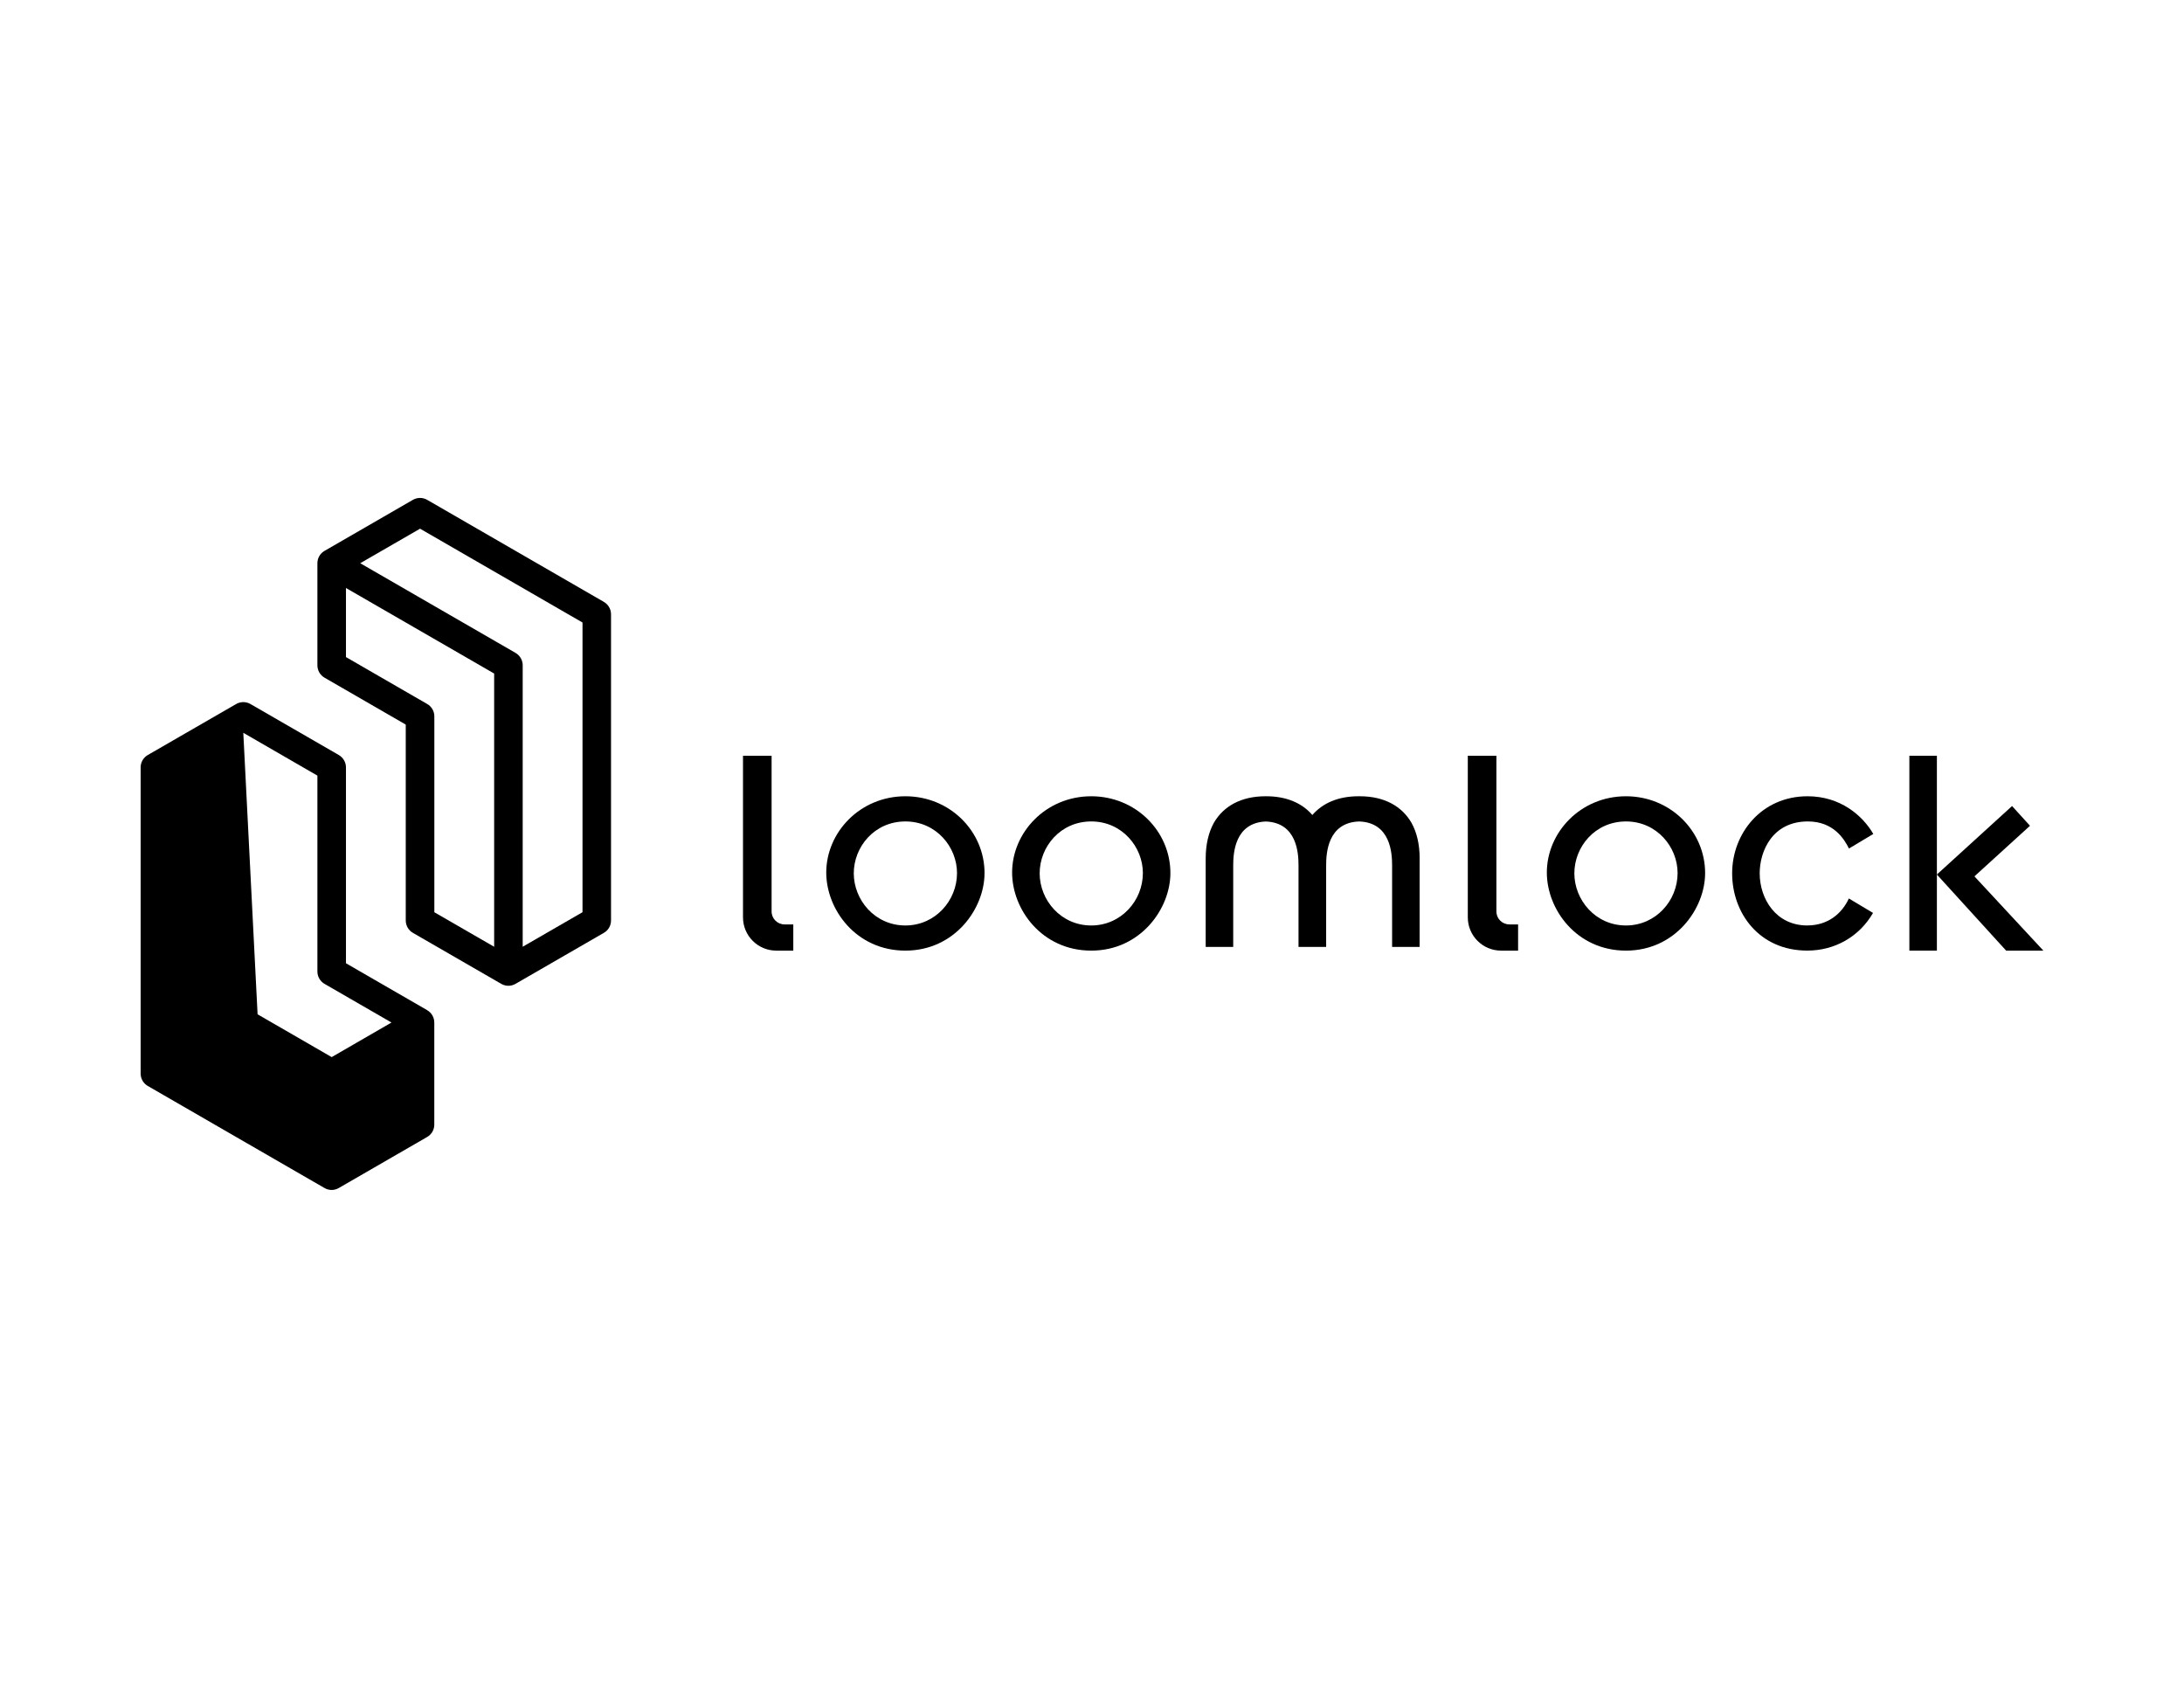
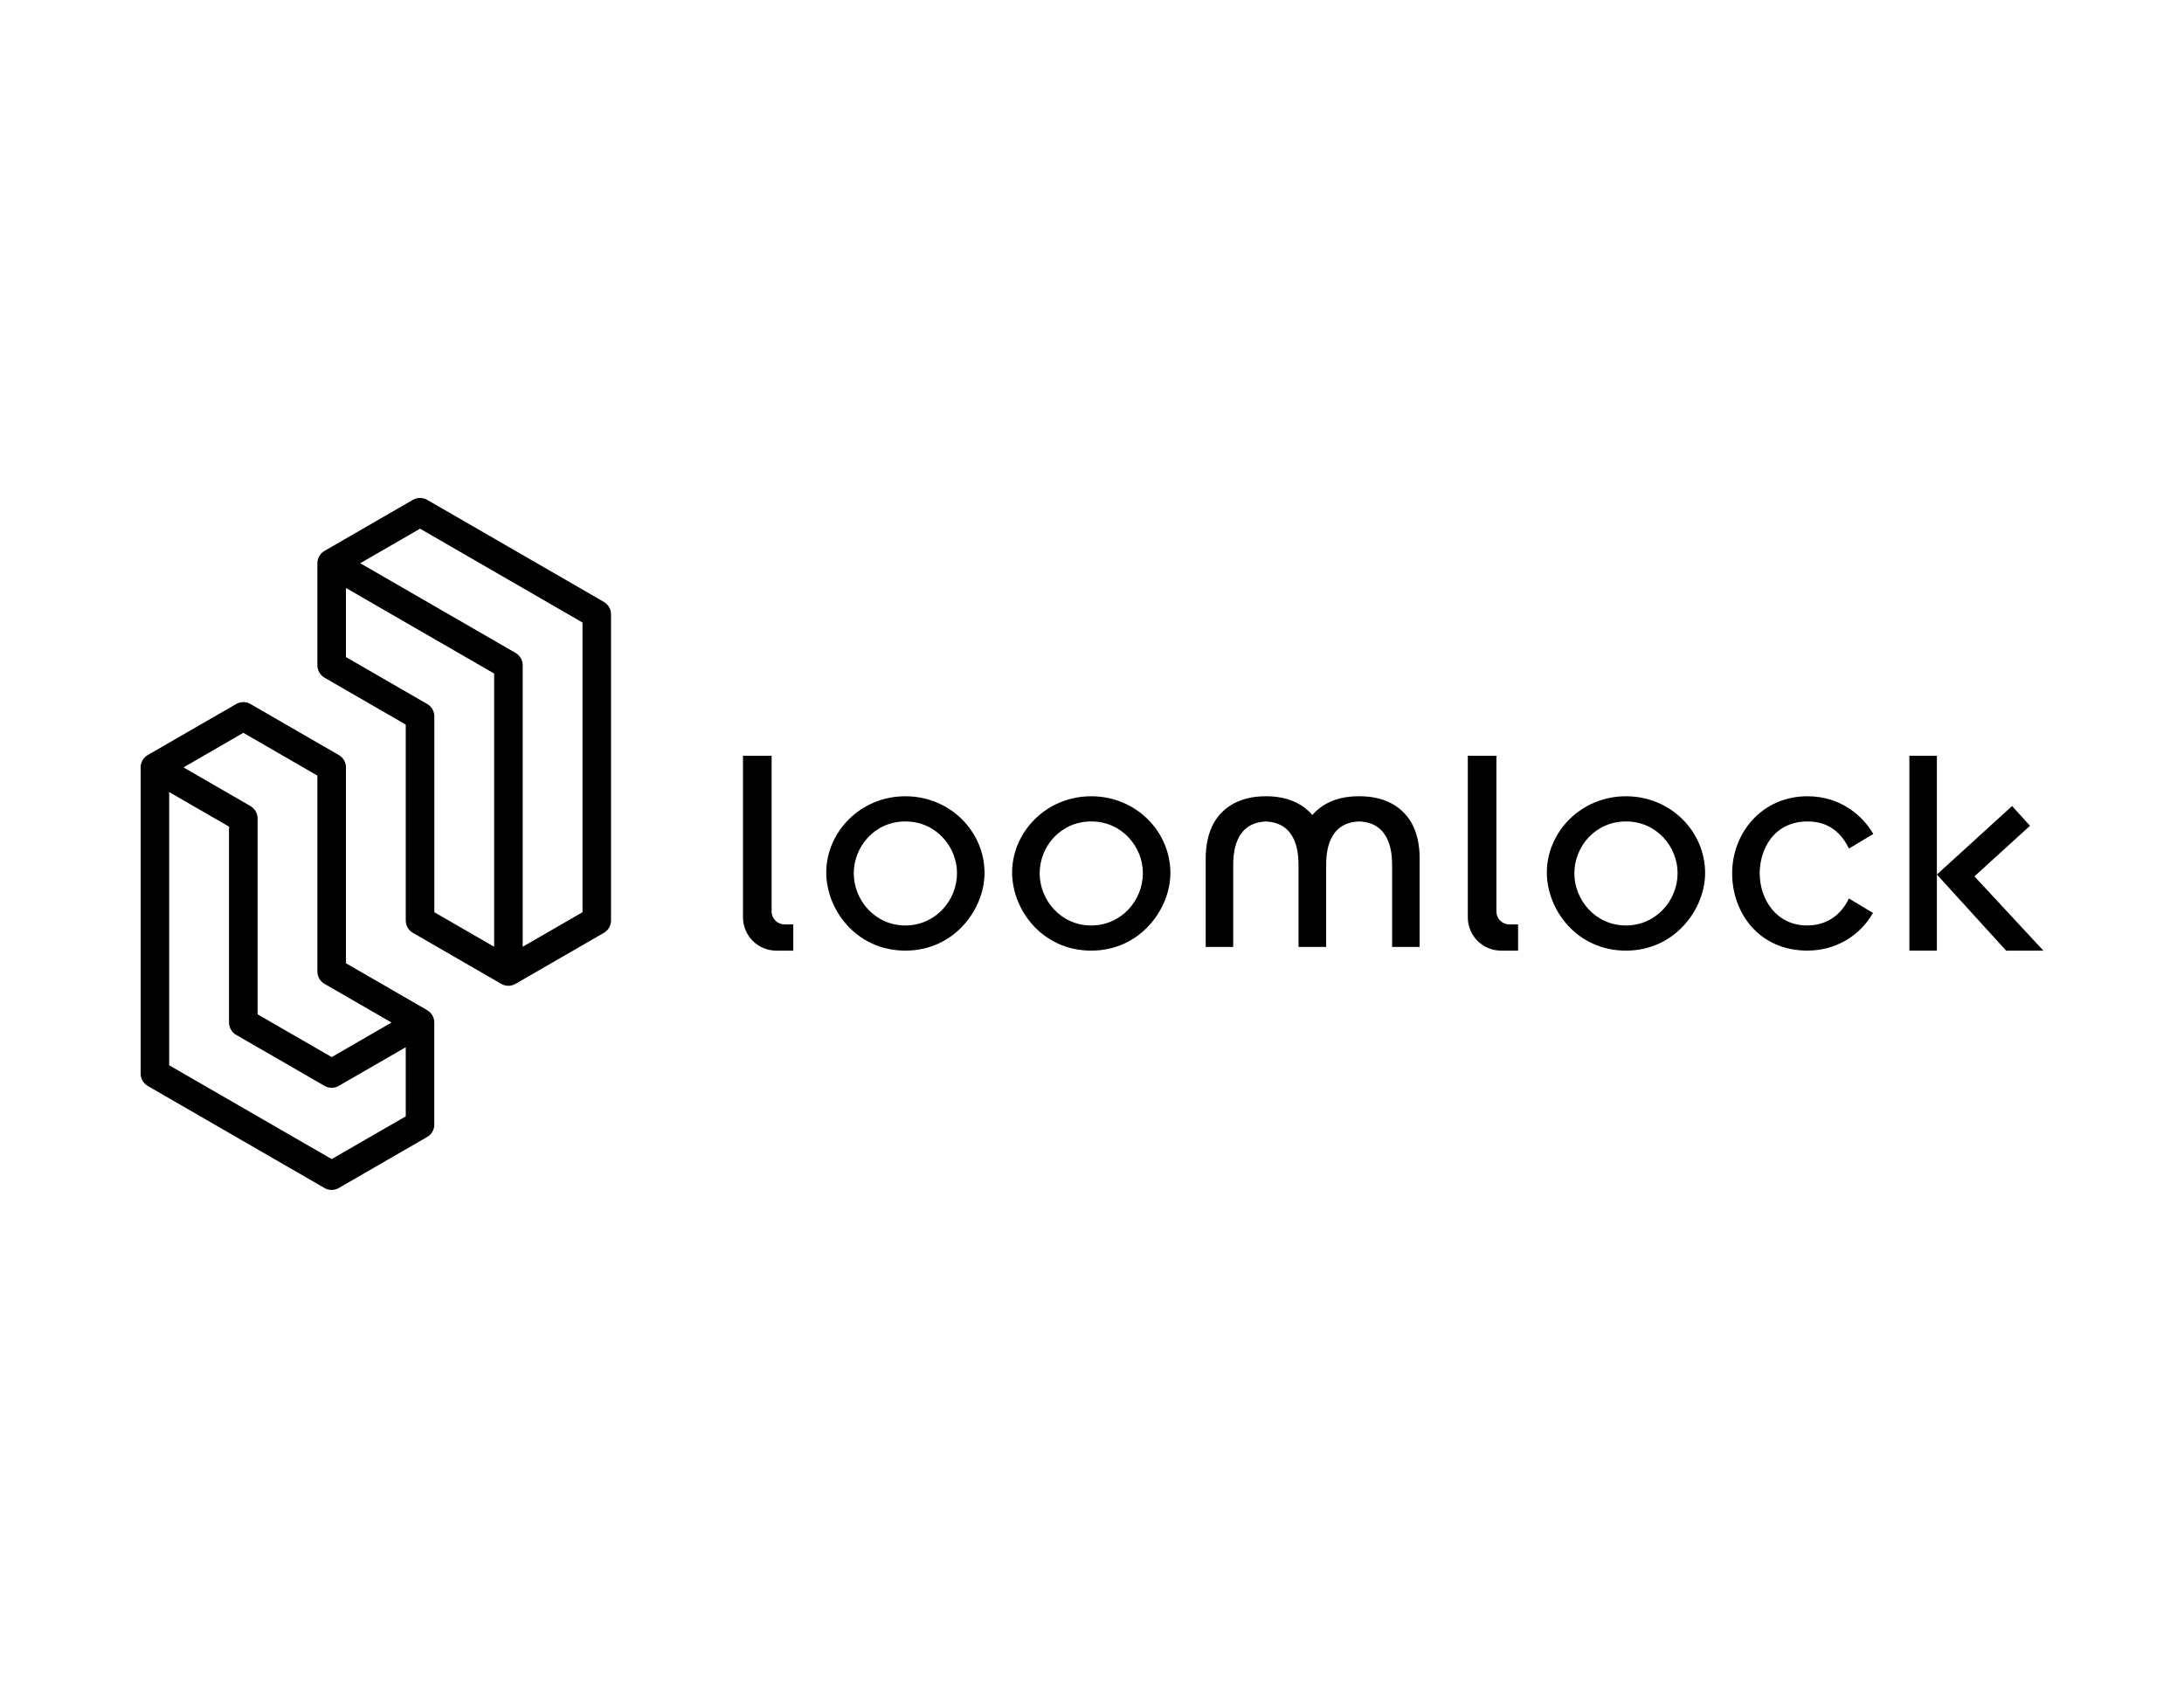
<svg xmlns="http://www.w3.org/2000/svg" version="1.1" viewBox="0 0 792 612">
  <g>
    <g id="Layer_1">
      <g>
        <path d="M284.5,335.18c-2.59,0-4.69-2.1-4.69-4.69v-56.46h-10.37v58.59c0,6.67,5.4,12.07,12.07,12.07h6.17v-9.5h-3.18Z" />
        <path d="M514.81,311.29v32.06h-9.98v-29.57c0-4.44-.56-15.54-11.96-15.92-11.4.38-11.96,11.48-11.96,15.92v29.57h-10.02v-29.57c0-4.43-.55-15.46-11.84-15.91-11.29.45-11.84,11.49-11.84,15.91v29.57h-9.98v-32.06c0-5.18,1.06-9.5,2.97-12.96,3.45-5.96,9.8-9.61,18.72-9.61h.27c7.41,0,13.05,2.52,16.72,6.8,3.68-4.27,9.31-6.8,16.72-6.8h.5c8.92,0,15.27,3.65,18.72,9.61,1.92,3.45,2.97,7.78,2.97,12.96Z" />
        <path d="M328.33,288.72c-16.51,0-28.7,13.15-28.7,27.65,0,13.44,10.85,28.32,28.7,28.32s28.7-15.17,28.7-28.13c0-15.16-12.58-27.84-28.7-27.84ZM328.33,335.57c-11.13,0-18.72-9.31-18.72-18.91s7.49-18.81,18.72-18.81,18.72,9.31,18.72,18.71c0,10.08-7.97,19.01-18.72,19.01Z" />
        <path d="M395.73,288.72c-16.51,0-28.7,13.15-28.7,27.65,0,13.44,10.85,28.32,28.7,28.32s28.7-15.17,28.7-28.13c0-15.16-12.58-27.84-28.7-27.84ZM395.73,335.57c-11.13,0-18.71-9.31-18.71-18.91s7.48-18.81,18.71-18.81,18.72,9.31,18.72,18.71c0,10.08-7.96,19.01-18.72,19.01Z" />
        <path d="M589.64,288.72c-16.51,0-28.7,13.15-28.7,27.65,0,13.44,10.85,28.32,28.7,28.32s28.7-15.17,28.7-28.13c0-15.16-12.58-27.84-28.7-27.84ZM589.64,335.57c-11.13,0-18.72-9.31-18.72-18.91s7.49-18.81,18.72-18.81,18.72,9.31,18.72,18.71c0,10.08-7.97,19.01-18.72,19.01Z" />
        <path d="M655.41,335.57c-11.42,0-17.28-9.7-17.28-18.91,0-8.06,4.61-18.81,17.47-18.81,9.35,0,13.22,6.42,14.9,9.82l8.83-5.28c-3.92-6.77-12.02-13.67-23.83-13.67-16.8,0-27.36,13.54-27.36,27.93s9.79,28.03,27.26,28.03c9.94,0,18.85-5.03,23.83-13.66l-8.77-5.24c-2.49,5.46-7.58,9.78-15.07,9.78Z" />
        <path d="M547.34,335.18c-2.59,0-4.69-2.1-4.69-4.69v-56.46h-10.37v58.59c0,6.67,5.4,12.07,12.07,12.07h6.17v-9.5h-3.18Z" />
        <g>
          <path d="M692.41,274.03v70.66h9.98v-70.66h-9.98Z" />
          <polygon points="741 344.69 727.5 344.69 702.38 317.1 729.65 292.26 736.15 299.42 716 317.76 741 344.69" />
        </g>
        <g>
          <path d="M120.94,394.39c.45-.05.89-.17,1.31-.35-.42.17-.86.29-1.31.35ZM119.61,394.39c.22.04.45.05.67.05s.45-.01.66-.05c-.44.06-.9.06-1.33,0ZM119.61,394.39c-.45-.06-.89-.17-1.31-.35.42.17.86.3,1.31.35Z" />
          <path d="M73,317.36" />
-           <path d="M154.91,366.28l-29.45-17.01v-71.01c0-1.86-1-3.57-2.59-4.49l-32.05-18.5c-1.6-.92-3.58-.92-5.18,0l-32.05,18.5c-1.6.92-2.59,2.63-2.59,4.49v111.02c0,1.85,1,3.56,2.59,4.48l64.09,37.01c.8.46,1.7.7,2.59.7s1.78-.24,2.58-.7l32.05-18.51c1.61-.92,2.59-2.63,2.59-4.48v-37.01c0-1.85-.99-3.56-2.59-4.48ZM88.23,265.71l26.87,15.52v71.03c0,1.85.99,3.55,2.58,4.48l24.29,14.02-21.69,12.54-26.87-15.52-v-71.03c0-1.85-1-3.56-2.59-4.48l-24.27-14.02,21.69-12.54ZM147.15,404.78l-26.87,15.5-58.93-34.02v-99.07l21.7,12.54v71.01c0,1.86.99,3.57,2.58,4.49l32.05,18.5c.2.11.41.21.61.3.42.17.86.29,1.31.35.44.06.9.06,1.33,0,.45-.06.89-.17,1.31-.35.21-.09.41-.19.61-.3l24.29-14.02v25.06Z" />
+           <path d="M154.91,366.28l-29.45-17.01v-71.01c0-1.86-1-3.57-2.59-4.49l-32.05-18.5c-1.6-.92-3.58-.92-5.18,0l-32.05,18.5c-1.6.92-2.59,2.63-2.59,4.49v111.02c0,1.85,1,3.56,2.59,4.48l64.09,37.01c.8.46,1.7.7,2.59.7s1.78-.24,2.58-.7l32.05-18.51c1.61-.92,2.59-2.63,2.59-4.48v-37.01c0-1.85-.99-3.56-2.59-4.48ZM88.23,265.71l26.87,15.52v71.03c0,1.85.99,3.55,2.58,4.48l24.29,14.02-21.69,12.54-26.87-15.52v-71.03c0-1.85-1-3.56-2.59-4.48l-24.27-14.02,21.69-12.54ZM147.15,404.78l-26.87,15.5-58.93-34.02v-99.07l21.7,12.54v71.01c0,1.86.99,3.57,2.58,4.49l32.05,18.5c.2.11.41.21.61.3.42.17.86.29,1.31.35.44.06.9.06,1.33,0,.45-.06.89-.17,1.31-.35.21-.09.41-.19.61-.3l24.29-14.02v25.06Z" />
          <path d="M219,218.25l-64.09-37.01c-1.6-.92-3.57-.92-5.18,0l-32.05,18.51c-1.6.92-2.58,2.63-2.58,4.48v37.01c0,1.85.99,3.55,2.58,4.48l29.46,17.01v71.03c0,1.85.99,3.56,2.58,4.48l32.05,18.5c.8.46,1.7.7,2.59.7s1.78-.24,2.58-.7l32.05-18.5c1.61-.92,2.59-2.63,2.59-4.48v-111.02c0-1.86-.99-3.57-2.59-4.49ZM154.91,255.26l-29.45-17.01v-25.05l53.74,31.02v99.07l-21.69-12.52v-71.03c0-1.85-.99-3.56-2.59-4.48ZM211.24,330.76l-21.69,12.52v-102.05c0-1.85-.99-3.56-2.59-4.49l-56.33-32.52,21.7-12.52,58.91,34.02v105.04Z" />
        </g>
      </g>
    </g>
  </g>
</svg>
